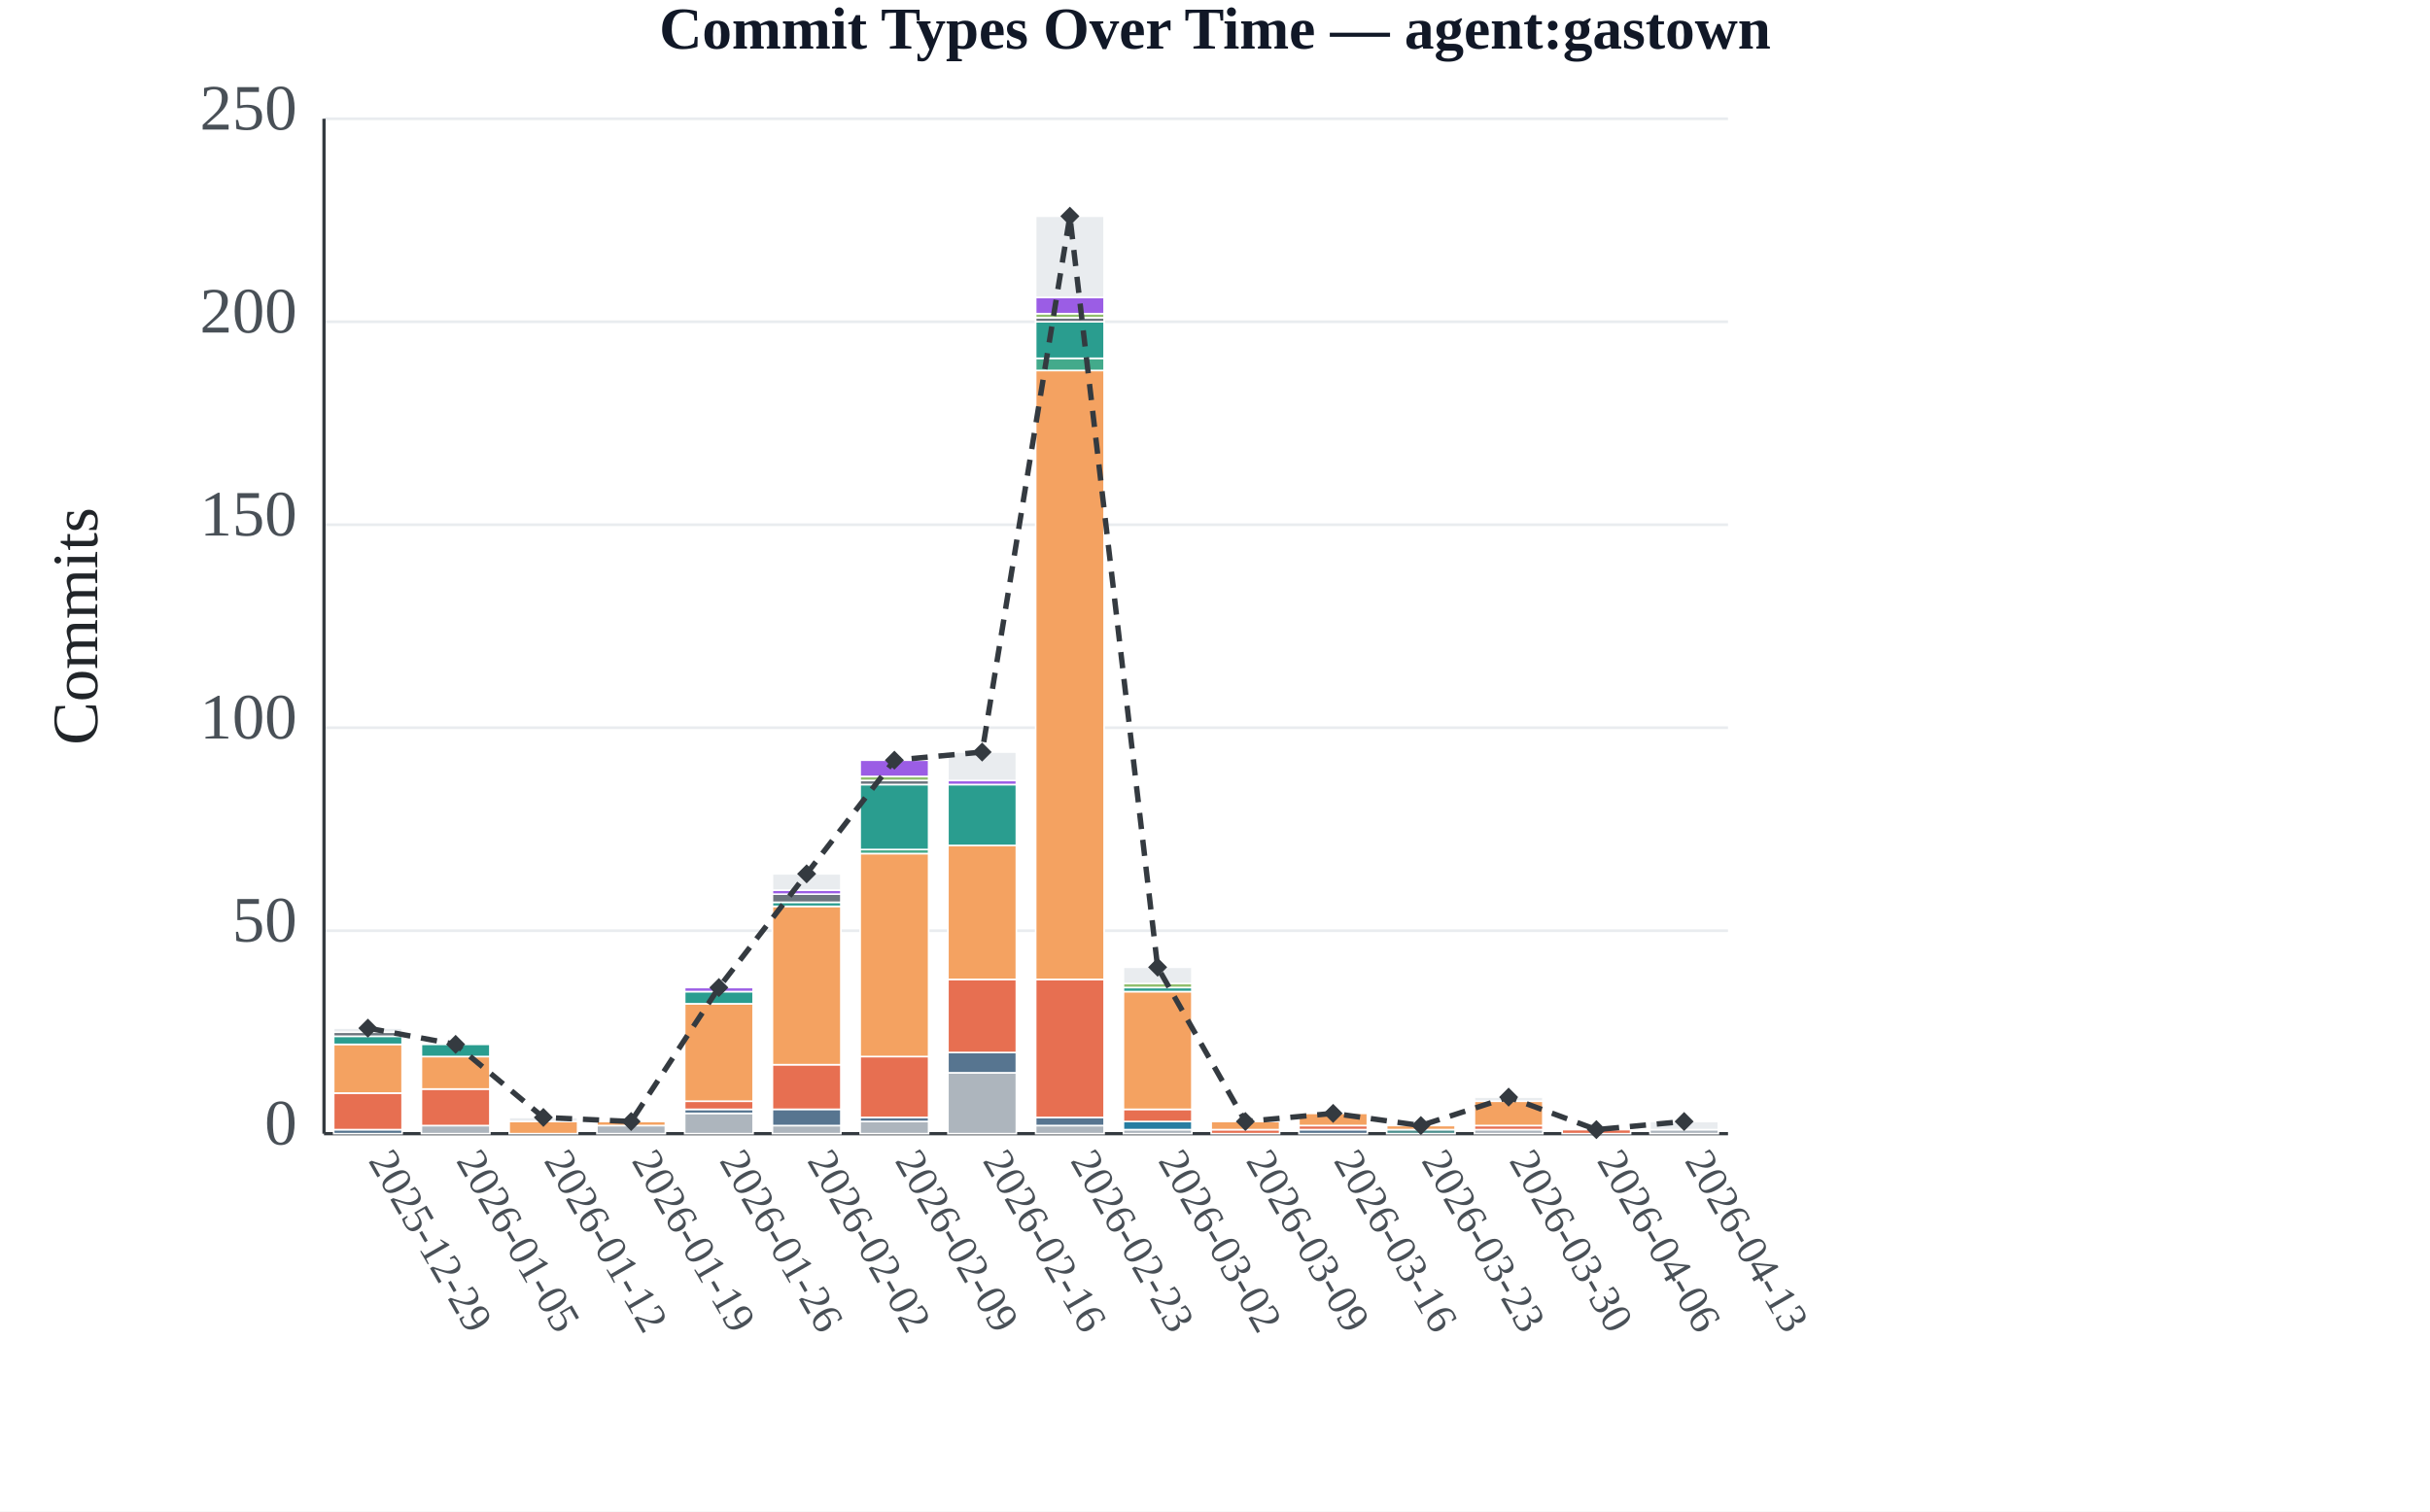
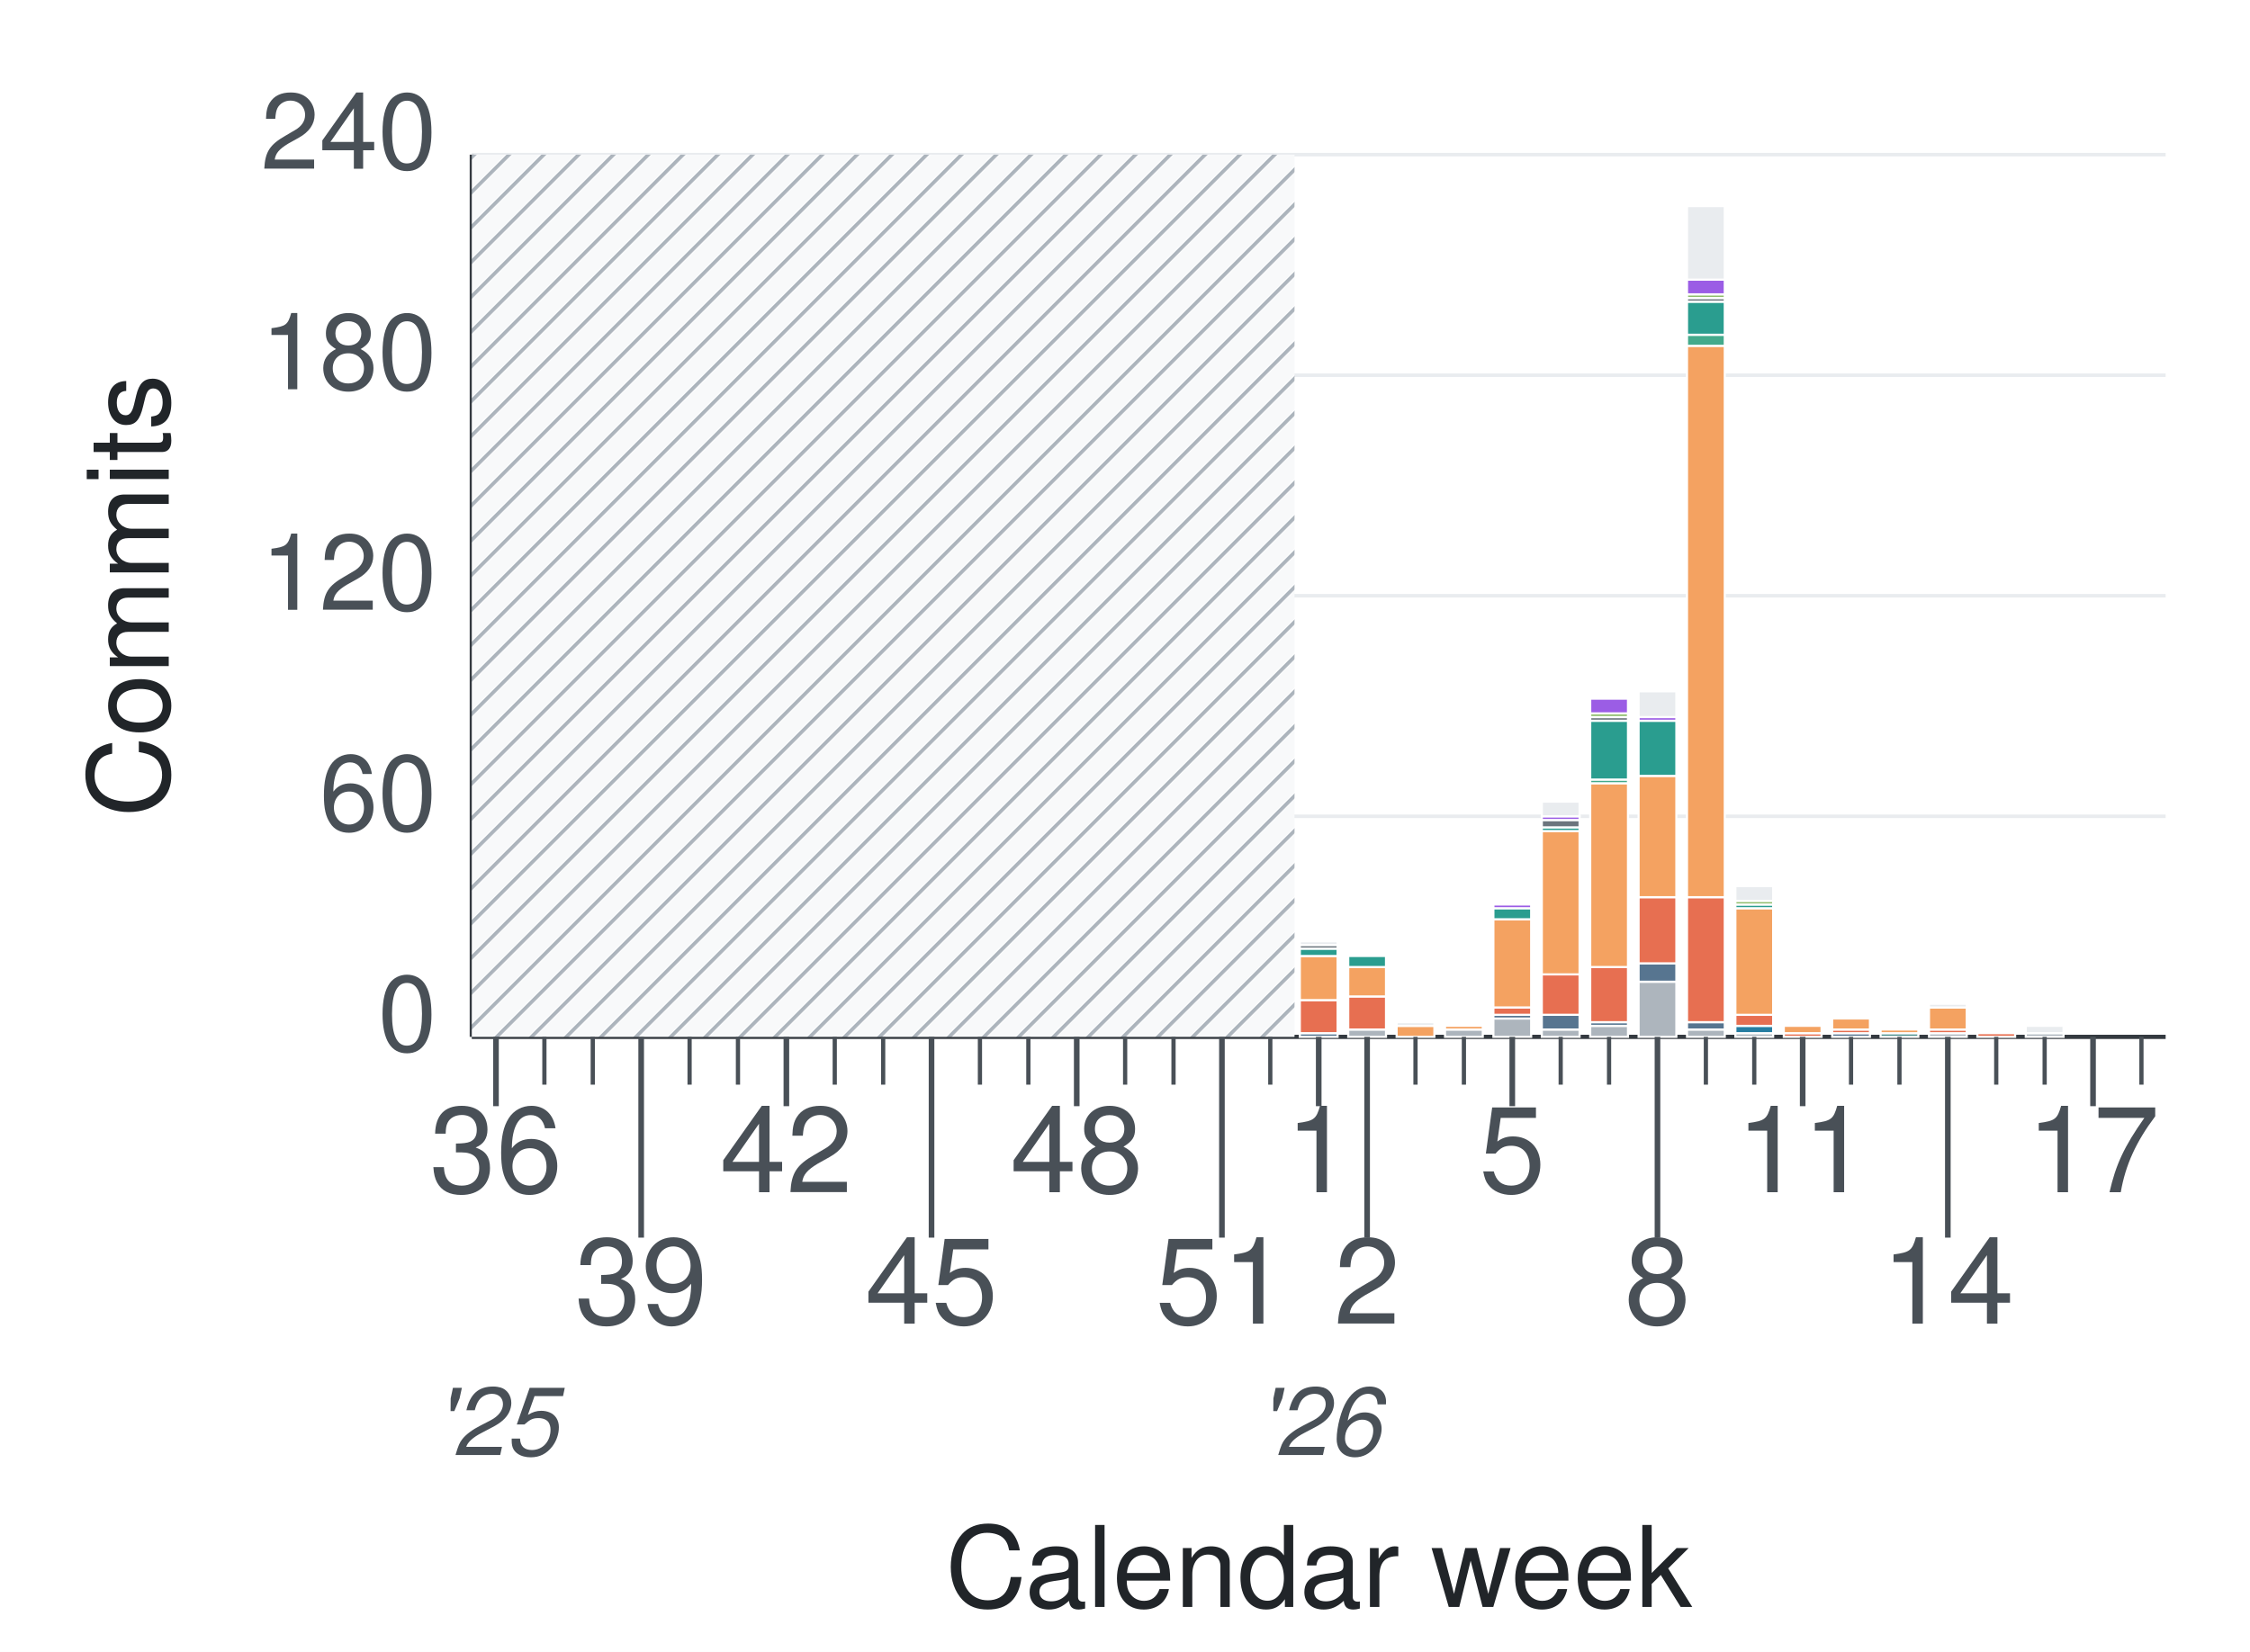
- <svg xmlns="http://www.w3.org/2000/svg" width="900" height="560" viewBox="0 0 900 560">
+ <svg xmlns="http://www.w3.org/2000/svg" font-family="Helvetica, Arial, Liberation Sans, DejaVu Sans, sans-serif" width="640" height="470" viewBox="0 0 640 470">
  <rect width="100%" height="100%" fill="white" />
-   <line x1="120.00" y1="420.00" x2="640.00" y2="420.00" stroke="#e9ecef" stroke-width="1" />
-   <text x="110.00" y="424.00" text-anchor="end" font-size="24" fill="#495057">0</text>
-   <line x1="120.00" y1="344.80" x2="640.00" y2="344.80" stroke="#e9ecef" stroke-width="1" />
-   <text x="110.00" y="348.80" text-anchor="end" font-size="24" fill="#495057">50</text>
-   <line x1="120.00" y1="269.60" x2="640.00" y2="269.60" stroke="#e9ecef" stroke-width="1" />
-   <text x="110.00" y="273.60" text-anchor="end" font-size="24" fill="#495057">100</text>
-   <line x1="120.00" y1="194.40" x2="640.00" y2="194.40" stroke="#e9ecef" stroke-width="1" />
-   <text x="110.00" y="198.40" text-anchor="end" font-size="24" fill="#495057">150</text>
-   <line x1="120.00" y1="119.20" x2="640.00" y2="119.20" stroke="#e9ecef" stroke-width="1" />
-   <text x="110.00" y="123.20" text-anchor="end" font-size="24" fill="#495057">200</text>
-   <line x1="120.00" y1="44.00" x2="640.00" y2="44.00" stroke="#e9ecef" stroke-width="1" />
-   <text x="110.00" y="48.00" text-anchor="end" font-size="24" fill="#495057">250</text>
-   <line x1="120.00" y1="420.00" x2="640.00" y2="420.00" stroke="#343a40" stroke-width="1.2" />
-   <line x1="120.00" y1="44.00" x2="120.00" y2="420.00" stroke="#343a40" stroke-width="1.2" />
-   <text x="450.00" y="18" text-anchor="middle" font-size="22" font-weight="700" fill="#111827">Commit Types Over Time — agent:gastown</text>
-   <text x="36.00" y="232.00" transform="rotate(-90 36.00 232.00)" text-anchor="middle" font-size="24" fill="#212529">Commits</text>
-   <rect x="123.58" y="418.50" width="25.35" height="1.50" fill="#577590" stroke="white" stroke-width="0.6" />
-   <rect x="123.58" y="404.96" width="25.35" height="13.54" fill="#e76f51" stroke="white" stroke-width="0.6" />
-   <rect x="123.58" y="386.91" width="25.35" height="18.05" fill="#f4a261" stroke="white" stroke-width="0.6" />
-   <rect x="123.58" y="383.90" width="25.35" height="3.01" fill="#2a9d8f" stroke="white" stroke-width="0.6" />
-   <rect x="123.58" y="382.40" width="25.35" height="1.50" fill="#6c757d" stroke="white" stroke-width="0.6" />
-   <rect x="123.58" y="380.90" width="25.35" height="1.50" fill="#e9ecef" stroke="white" stroke-width="0.6" />
-   <rect x="156.08" y="416.99" width="25.35" height="3.01" fill="#adb5bd" stroke="white" stroke-width="0.6" />
-   <rect x="156.08" y="403.46" width="25.35" height="13.54" fill="#e76f51" stroke="white" stroke-width="0.6" />
-   <rect x="156.08" y="391.42" width="25.35" height="12.03" fill="#f4a261" stroke="white" stroke-width="0.6" />
-   <rect x="156.08" y="386.91" width="25.35" height="4.51" fill="#2a9d8f" stroke="white" stroke-width="0.6" />
-   <rect x="188.58" y="415.49" width="25.35" height="4.51" fill="#f4a261" stroke="white" stroke-width="0.6" />
-   <rect x="188.58" y="413.98" width="25.35" height="1.50" fill="#e9ecef" stroke="white" stroke-width="0.6" />
-   <rect x="221.08" y="416.99" width="25.35" height="3.01" fill="#adb5bd" stroke="white" stroke-width="0.6" />
-   <rect x="221.08" y="415.49" width="25.35" height="1.50" fill="#f4a261" stroke="white" stroke-width="0.6" />
-   <rect x="253.58" y="412.48" width="25.35" height="7.52" fill="#adb5bd" stroke="white" stroke-width="0.6" />
-   <rect x="253.58" y="410.98" width="25.35" height="1.50" fill="#577590" stroke="white" stroke-width="0.6" />
-   <rect x="253.58" y="407.97" width="25.35" height="3.01" fill="#e76f51" stroke="white" stroke-width="0.6" />
-   <rect x="253.58" y="371.87" width="25.35" height="36.10" fill="#f4a261" stroke="white" stroke-width="0.6" />
-   <rect x="253.58" y="367.36" width="25.35" height="4.51" fill="#2a9d8f" stroke="white" stroke-width="0.6" />
-   <rect x="253.58" y="365.86" width="25.35" height="1.50" fill="#9b5de5" stroke="white" stroke-width="0.6" />
-   <rect x="286.08" y="416.99" width="25.35" height="3.01" fill="#adb5bd" stroke="white" stroke-width="0.6" />
-   <rect x="286.08" y="410.98" width="25.35" height="6.02" fill="#577590" stroke="white" stroke-width="0.6" />
-   <rect x="286.08" y="394.43" width="25.35" height="16.54" fill="#e76f51" stroke="white" stroke-width="0.6" />
-   <rect x="286.08" y="335.78" width="25.35" height="58.66" fill="#f4a261" stroke="white" stroke-width="0.6" />
-   <rect x="286.08" y="334.27" width="25.35" height="1.50" fill="#2a9d8f" stroke="white" stroke-width="0.6" />
-   <rect x="286.08" y="331.26" width="25.35" height="3.01" fill="#6c757d" stroke="white" stroke-width="0.6" />
-   <rect x="286.08" y="329.76" width="25.35" height="1.50" fill="#9b5de5" stroke="white" stroke-width="0.6" />
-   <rect x="286.08" y="323.74" width="25.35" height="6.02" fill="#e9ecef" stroke="white" stroke-width="0.6" />
-   <rect x="318.58" y="415.49" width="25.35" height="4.51" fill="#adb5bd" stroke="white" stroke-width="0.6" />
-   <rect x="318.58" y="413.98" width="25.35" height="1.50" fill="#577590" stroke="white" stroke-width="0.6" />
-   <rect x="318.58" y="391.42" width="25.35" height="22.56" fill="#e76f51" stroke="white" stroke-width="0.6" />
-   <rect x="318.58" y="316.22" width="25.35" height="75.20" fill="#f4a261" stroke="white" stroke-width="0.6" />
-   <rect x="318.58" y="314.72" width="25.35" height="1.50" fill="#43aa8b" stroke="white" stroke-width="0.6" />
-   <rect x="318.58" y="290.66" width="25.35" height="24.06" fill="#2a9d8f" stroke="white" stroke-width="0.6" />
-   <rect x="318.58" y="289.15" width="25.35" height="1.50" fill="#6c757d" stroke="white" stroke-width="0.6" />
-   <rect x="318.58" y="287.65" width="25.35" height="1.50" fill="#90be6d" stroke="white" stroke-width="0.6" />
-   <rect x="318.58" y="281.63" width="25.35" height="6.02" fill="#9b5de5" stroke="white" stroke-width="0.6" />
-   <rect x="351.08" y="397.44" width="25.35" height="22.56" fill="#adb5bd" stroke="white" stroke-width="0.6" />
-   <rect x="351.08" y="389.92" width="25.35" height="7.52" fill="#577590" stroke="white" stroke-width="0.6" />
-   <rect x="351.08" y="362.85" width="25.35" height="27.07" fill="#e76f51" stroke="white" stroke-width="0.6" />
-   <rect x="351.08" y="313.22" width="25.35" height="49.63" fill="#f4a261" stroke="white" stroke-width="0.6" />
-   <rect x="351.08" y="290.66" width="25.35" height="22.56" fill="#2a9d8f" stroke="white" stroke-width="0.6" />
-   <rect x="351.08" y="289.15" width="25.35" height="1.50" fill="#9b5de5" stroke="white" stroke-width="0.6" />
-   <rect x="351.08" y="278.62" width="25.35" height="10.53" fill="#e9ecef" stroke="white" stroke-width="0.6" />
-   <rect x="383.58" y="416.99" width="25.35" height="3.01" fill="#adb5bd" stroke="white" stroke-width="0.6" />
-   <rect x="383.58" y="413.98" width="25.35" height="3.01" fill="#577590" stroke="white" stroke-width="0.6" />
-   <rect x="383.58" y="362.85" width="25.35" height="51.14" fill="#e76f51" stroke="white" stroke-width="0.6" />
-   <rect x="383.58" y="137.25" width="25.35" height="225.60" fill="#f4a261" stroke="white" stroke-width="0.6" />
-   <rect x="383.58" y="132.74" width="25.35" height="4.51" fill="#43aa8b" stroke="white" stroke-width="0.6" />
-   <rect x="383.58" y="119.20" width="25.35" height="13.54" fill="#2a9d8f" stroke="white" stroke-width="0.6" />
-   <rect x="383.58" y="117.70" width="25.35" height="1.50" fill="#6c757d" stroke="white" stroke-width="0.6" />
-   <rect x="383.58" y="116.19" width="25.35" height="1.50" fill="#90be6d" stroke="white" stroke-width="0.6" />
-   <rect x="383.58" y="110.18" width="25.35" height="6.02" fill="#9b5de5" stroke="white" stroke-width="0.6" />
-   <rect x="383.58" y="80.10" width="25.35" height="30.08" fill="#e9ecef" stroke="white" stroke-width="0.6" />
-   <rect x="416.08" y="418.50" width="25.35" height="1.50" fill="#adb5bd" stroke="white" stroke-width="0.6" />
-   <rect x="416.08" y="415.49" width="25.35" height="3.01" fill="#277da1" stroke="white" stroke-width="0.6" />
-   <rect x="416.08" y="410.98" width="25.35" height="4.51" fill="#e76f51" stroke="white" stroke-width="0.6" />
-   <rect x="416.08" y="367.36" width="25.35" height="43.62" fill="#f4a261" stroke="white" stroke-width="0.6" />
-   <rect x="416.08" y="365.86" width="25.35" height="1.50" fill="#2a9d8f" stroke="white" stroke-width="0.6" />
-   <rect x="416.08" y="364.35" width="25.35" height="1.50" fill="#90be6d" stroke="white" stroke-width="0.6" />
-   <rect x="416.08" y="358.34" width="25.35" height="6.02" fill="#e9ecef" stroke="white" stroke-width="0.6" />
-   <rect x="448.58" y="418.50" width="25.35" height="1.50" fill="#e76f51" stroke="white" stroke-width="0.6" />
-   <rect x="448.58" y="415.49" width="25.35" height="3.01" fill="#f4a261" stroke="white" stroke-width="0.6" />
-   <rect x="481.08" y="418.50" width="25.35" height="1.50" fill="#577590" stroke="white" stroke-width="0.6" />
-   <rect x="481.08" y="416.99" width="25.35" height="1.50" fill="#e76f51" stroke="white" stroke-width="0.6" />
-   <rect x="481.08" y="412.48" width="25.35" height="4.51" fill="#f4a261" stroke="white" stroke-width="0.6" />
-   <rect x="513.58" y="418.50" width="25.35" height="1.50" fill="#4d908e" stroke="white" stroke-width="0.6" />
-   <rect x="513.58" y="416.99" width="25.35" height="1.50" fill="#f4a261" stroke="white" stroke-width="0.6" />
-   <rect x="546.08" y="418.50" width="25.35" height="1.50" fill="#adb5bd" stroke="white" stroke-width="0.6" />
-   <rect x="546.08" y="416.99" width="25.35" height="1.50" fill="#e76f51" stroke="white" stroke-width="0.6" />
-   <rect x="546.08" y="407.97" width="25.35" height="9.02" fill="#f4a261" stroke="white" stroke-width="0.6" />
-   <rect x="546.08" y="406.46" width="25.35" height="1.50" fill="#e9ecef" stroke="white" stroke-width="0.6" />
-   <rect x="578.58" y="418.50" width="25.35" height="1.50" fill="#e76f51" stroke="white" stroke-width="0.6" />
-   <rect x="611.08" y="418.50" width="25.35" height="1.50" fill="#adb5bd" stroke="white" stroke-width="0.6" />
-   <rect x="611.08" y="415.49" width="25.35" height="3.01" fill="#e9ecef" stroke="white" stroke-width="0.6" />
-   <polyline fill="none" stroke="#343a40" stroke-width="2" stroke-dasharray="6 4" points="136.25,380.90 168.75,386.91 201.25,413.98 233.75,415.49 266.25,365.86 298.75,323.74 331.25,281.63 363.75,278.62 396.25,80.10 428.75,358.34 461.25,415.49 493.75,412.48 526.25,416.99 558.75,406.46 591.25,418.50 623.75,415.49" />
-   <rect x="133.75" y="378.40" width="5" height="5" fill="#343a40" transform="rotate(45 136.25 380.90)" />
-   <rect x="166.25" y="384.41" width="5" height="5" fill="#343a40" transform="rotate(45 168.75 386.91)" />
-   <rect x="198.75" y="411.48" width="5" height="5" fill="#343a40" transform="rotate(45 201.25 413.98)" />
-   <rect x="231.25" y="412.99" width="5" height="5" fill="#343a40" transform="rotate(45 233.75 415.49)" />
-   <rect x="263.75" y="363.36" width="5" height="5" fill="#343a40" transform="rotate(45 266.25 365.86)" />
-   <rect x="296.25" y="321.24" width="5" height="5" fill="#343a40" transform="rotate(45 298.75 323.74)" />
-   <rect x="328.75" y="279.13" width="5" height="5" fill="#343a40" transform="rotate(45 331.25 281.63)" />
-   <rect x="361.25" y="276.12" width="5" height="5" fill="#343a40" transform="rotate(45 363.75 278.62)" />
-   <rect x="393.75" y="77.60" width="5" height="5" fill="#343a40" transform="rotate(45 396.25 80.10)" />
-   <rect x="426.25" y="355.84" width="5" height="5" fill="#343a40" transform="rotate(45 428.75 358.34)" />
-   <rect x="458.75" y="412.99" width="5" height="5" fill="#343a40" transform="rotate(45 461.25 415.49)" />
-   <rect x="491.25" y="409.98" width="5" height="5" fill="#343a40" transform="rotate(45 493.75 412.48)" />
-   <rect x="523.75" y="414.49" width="5" height="5" fill="#343a40" transform="rotate(45 526.25 416.99)" />
-   <rect x="556.25" y="403.96" width="5" height="5" fill="#343a40" transform="rotate(45 558.75 406.46)" />
-   <rect x="588.75" y="416.00" width="5" height="5" fill="#343a40" transform="rotate(45 591.25 418.50)" />
-   <rect x="621.25" y="412.99" width="5" height="5" fill="#343a40" transform="rotate(45 623.75 415.49)" />
-   <text x="136.25" y="430.00" transform="rotate(60 136.25 430.00)" font-size="16" text-anchor="start" fill="#495057">2025-12-29</text>
-   <text x="168.75" y="430.00" transform="rotate(60 168.75 430.00)" font-size="16" text-anchor="start" fill="#495057">2026-01-05</text>
-   <text x="201.25" y="430.00" transform="rotate(60 201.25 430.00)" font-size="16" text-anchor="start" fill="#495057">2026-01-12</text>
-   <text x="233.75" y="430.00" transform="rotate(60 233.75 430.00)" font-size="16" text-anchor="start" fill="#495057">2026-01-19</text>
-   <text x="266.25" y="430.00" transform="rotate(60 266.25 430.00)" font-size="16" text-anchor="start" fill="#495057">2026-01-26</text>
-   <text x="298.75" y="430.00" transform="rotate(60 298.75 430.00)" font-size="16" text-anchor="start" fill="#495057">2026-02-02</text>
-   <text x="331.25" y="430.00" transform="rotate(60 331.25 430.00)" font-size="16" text-anchor="start" fill="#495057">2026-02-09</text>
-   <text x="363.75" y="430.00" transform="rotate(60 363.75 430.00)" font-size="16" text-anchor="start" fill="#495057">2026-02-16</text>
-   <text x="396.25" y="430.00" transform="rotate(60 396.25 430.00)" font-size="16" text-anchor="start" fill="#495057">2026-02-23</text>
-   <text x="428.75" y="430.00" transform="rotate(60 428.75 430.00)" font-size="16" text-anchor="start" fill="#495057">2026-03-02</text>
-   <text x="461.25" y="430.00" transform="rotate(60 461.25 430.00)" font-size="16" text-anchor="start" fill="#495057">2026-03-09</text>
-   <text x="493.75" y="430.00" transform="rotate(60 493.75 430.00)" font-size="16" text-anchor="start" fill="#495057">2026-03-16</text>
-   <text x="526.25" y="430.00" transform="rotate(60 526.25 430.00)" font-size="16" text-anchor="start" fill="#495057">2026-03-23</text>
-   <text x="558.75" y="430.00" transform="rotate(60 558.75 430.00)" font-size="16" text-anchor="start" fill="#495057">2026-03-30</text>
-   <text x="591.25" y="430.00" transform="rotate(60 591.25 430.00)" font-size="16" text-anchor="start" fill="#495057">2026-04-06</text>
-   <text x="623.75" y="430.00" transform="rotate(60 623.75 430.00)" font-size="16" text-anchor="start" fill="#495057">2026-04-13</text>
+   <defs>
+     <pattern id="gapHatch" width="7" height="7" patternUnits="userSpaceOnUse" patternTransform="rotate(45)">
+       <rect width="7" height="7" fill="#f8f9fa" />
+       <line x1="0" y1="0" x2="0" y2="7" stroke="#adb5bd" stroke-width="2" />
+     </pattern>
+   </defs>
+   <line x1="134.20" y1="295.00" x2="616.00" y2="295.00" stroke="#e9ecef" stroke-width="1" />
+   <text x="124.20" y="299.00" text-anchor="end" font-size="30" fill="#495057">0</text>
+   <line x1="134.20" y1="232.25" x2="616.00" y2="232.25" stroke="#e9ecef" stroke-width="1" />
+   <text x="124.20" y="236.25" text-anchor="end" font-size="30" fill="#495057">60</text>
+   <line x1="134.20" y1="169.50" x2="616.00" y2="169.50" stroke="#e9ecef" stroke-width="1" />
+   <text x="124.20" y="173.50" text-anchor="end" font-size="30" fill="#495057">120</text>
+   <line x1="134.20" y1="106.75" x2="616.00" y2="106.75" stroke="#e9ecef" stroke-width="1" />
+   <text x="124.20" y="110.75" text-anchor="end" font-size="30" fill="#495057">180</text>
+   <line x1="134.20" y1="44.00" x2="616.00" y2="44.00" stroke="#e9ecef" stroke-width="1" />
+   <text x="124.20" y="48.00" text-anchor="end" font-size="30" fill="#495057">240</text>
+   <line x1="134.20" y1="295.00" x2="616.00" y2="295.00" stroke="#343a40" stroke-width="1.2" />
+   <line x1="134.20" y1="44.00" x2="134.20" y2="295.00" stroke="#343a40" stroke-width="1.2" />
+   <text x="48.00" y="169.50" transform="rotate(-90 48.00 169.50)" text-anchor="middle" font-size="32" fill="#212529">Commits</text>
+   <text x="375.10" y="457.20" text-anchor="middle" font-size="32" fill="#212529">Calendar week</text>
+   <rect x="134.20" y="44.00" width="234.02" height="251.00" fill="url(#gapHatch)" stroke="none" />
+   <rect x="369.73" y="293.95" width="10.74" height="1.05" fill="#577590" stroke="white" stroke-width="0.6" />
+   <rect x="369.73" y="284.54" width="10.74" height="9.41" fill="#e76f51" stroke="white" stroke-width="0.6" />
+   <rect x="369.73" y="271.99" width="10.74" height="12.55" fill="#f4a261" stroke="white" stroke-width="0.6" />
+   <rect x="369.73" y="269.90" width="10.74" height="2.09" fill="#2a9d8f" stroke="white" stroke-width="0.6" />
+   <rect x="369.73" y="268.85" width="10.74" height="1.05" fill="#6c757d" stroke="white" stroke-width="0.6" />
+   <rect x="369.73" y="267.81" width="10.74" height="1.05" fill="#e9ecef" stroke="white" stroke-width="0.6" />
+   <rect x="383.50" y="292.91" width="10.74" height="2.09" fill="#adb5bd" stroke="white" stroke-width="0.6" />
+   <rect x="383.50" y="283.50" width="10.74" height="9.41" fill="#e76f51" stroke="white" stroke-width="0.6" />
+   <rect x="383.50" y="275.13" width="10.74" height="8.37" fill="#f4a261" stroke="white" stroke-width="0.6" />
+   <rect x="383.50" y="271.99" width="10.74" height="3.14" fill="#2a9d8f" stroke="white" stroke-width="0.6" />
+   <rect x="397.26" y="291.86" width="10.74" height="3.14" fill="#f4a261" stroke="white" stroke-width="0.6" />
+   <rect x="397.26" y="290.82" width="10.74" height="1.05" fill="#e9ecef" stroke="white" stroke-width="0.6" />
+   <rect x="411.03" y="292.91" width="10.74" height="2.09" fill="#adb5bd" stroke="white" stroke-width="0.6" />
+   <rect x="411.03" y="291.86" width="10.74" height="1.05" fill="#f4a261" stroke="white" stroke-width="0.6" />
+   <rect x="424.79" y="289.77" width="10.74" height="5.23" fill="#adb5bd" stroke="white" stroke-width="0.6" />
+   <rect x="424.79" y="288.73" width="10.74" height="1.05" fill="#577590" stroke="white" stroke-width="0.6" />
+   <rect x="424.79" y="286.63" width="10.74" height="2.09" fill="#e76f51" stroke="white" stroke-width="0.6" />
+   <rect x="424.79" y="261.53" width="10.74" height="25.10" fill="#f4a261" stroke="white" stroke-width="0.6" />
+   <rect x="424.79" y="258.40" width="10.74" height="3.14" fill="#2a9d8f" stroke="white" stroke-width="0.6" />
+   <rect x="424.79" y="257.35" width="10.74" height="1.05" fill="#9b5de5" stroke="white" stroke-width="0.6" />
+   <rect x="438.56" y="292.91" width="10.74" height="2.09" fill="#adb5bd" stroke="white" stroke-width="0.6" />
+   <rect x="438.56" y="288.73" width="10.74" height="4.18" fill="#577590" stroke="white" stroke-width="0.6" />
+   <rect x="438.56" y="277.22" width="10.74" height="11.50" fill="#e76f51" stroke="white" stroke-width="0.6" />
+   <rect x="438.56" y="236.43" width="10.74" height="40.79" fill="#f4a261" stroke="white" stroke-width="0.6" />
+   <rect x="438.56" y="235.39" width="10.74" height="1.05" fill="#2a9d8f" stroke="white" stroke-width="0.6" />
+   <rect x="438.56" y="233.30" width="10.74" height="2.09" fill="#6c757d" stroke="white" stroke-width="0.6" />
+   <rect x="438.56" y="232.25" width="10.74" height="1.05" fill="#9b5de5" stroke="white" stroke-width="0.6" />
+   <rect x="438.56" y="228.07" width="10.74" height="4.18" fill="#e9ecef" stroke="white" stroke-width="0.6" />
+   <rect x="452.33" y="291.86" width="10.74" height="3.14" fill="#adb5bd" stroke="white" stroke-width="0.6" />
+   <rect x="452.33" y="290.82" width="10.74" height="1.05" fill="#577590" stroke="white" stroke-width="0.6" />
+   <rect x="452.33" y="275.13" width="10.74" height="15.69" fill="#e76f51" stroke="white" stroke-width="0.6" />
+   <rect x="452.33" y="222.84" width="10.74" height="52.29" fill="#f4a261" stroke="white" stroke-width="0.6" />
+   <rect x="452.33" y="221.79" width="10.74" height="1.05" fill="#43aa8b" stroke="white" stroke-width="0.6" />
+   <rect x="452.33" y="205.06" width="10.74" height="16.73" fill="#2a9d8f" stroke="white" stroke-width="0.6" />
+   <rect x="452.33" y="204.01" width="10.74" height="1.05" fill="#6c757d" stroke="white" stroke-width="0.6" />
+   <rect x="452.33" y="202.97" width="10.74" height="1.05" fill="#90be6d" stroke="white" stroke-width="0.6" />
+   <rect x="452.33" y="198.78" width="10.74" height="4.18" fill="#9b5de5" stroke="white" stroke-width="0.6" />
+   <rect x="466.09" y="279.31" width="10.74" height="15.69" fill="#adb5bd" stroke="white" stroke-width="0.6" />
+   <rect x="466.09" y="274.08" width="10.74" height="5.23" fill="#577590" stroke="white" stroke-width="0.6" />
+   <rect x="466.09" y="255.26" width="10.74" height="18.82" fill="#e76f51" stroke="white" stroke-width="0.6" />
+   <rect x="466.09" y="220.75" width="10.74" height="34.51" fill="#f4a261" stroke="white" stroke-width="0.6" />
+   <rect x="466.09" y="205.06" width="10.74" height="15.69" fill="#2a9d8f" stroke="white" stroke-width="0.6" />
+   <rect x="466.09" y="204.01" width="10.74" height="1.05" fill="#9b5de5" stroke="white" stroke-width="0.6" />
+   <rect x="466.09" y="196.69" width="10.74" height="7.32" fill="#e9ecef" stroke="white" stroke-width="0.6" />
+   <rect x="479.86" y="292.91" width="10.74" height="2.09" fill="#adb5bd" stroke="white" stroke-width="0.6" />
+   <rect x="479.86" y="290.82" width="10.74" height="2.09" fill="#577590" stroke="white" stroke-width="0.6" />
+   <rect x="479.86" y="255.26" width="10.74" height="35.56" fill="#e76f51" stroke="white" stroke-width="0.6" />
+   <rect x="479.86" y="98.38" width="10.74" height="156.88" fill="#f4a261" stroke="white" stroke-width="0.6" />
+   <rect x="479.86" y="95.25" width="10.74" height="3.14" fill="#43aa8b" stroke="white" stroke-width="0.6" />
+   <rect x="479.86" y="85.83" width="10.74" height="9.41" fill="#2a9d8f" stroke="white" stroke-width="0.6" />
+   <rect x="479.86" y="84.79" width="10.74" height="1.05" fill="#6c757d" stroke="white" stroke-width="0.6" />
+   <rect x="479.86" y="83.74" width="10.74" height="1.05" fill="#90be6d" stroke="white" stroke-width="0.6" />
+   <rect x="479.86" y="79.56" width="10.74" height="4.18" fill="#9b5de5" stroke="white" stroke-width="0.6" />
+   <rect x="479.86" y="58.64" width="10.74" height="20.92" fill="#e9ecef" stroke="white" stroke-width="0.6" />
+   <rect x="493.62" y="293.95" width="10.74" height="1.05" fill="#adb5bd" stroke="white" stroke-width="0.6" />
+   <rect x="493.62" y="291.86" width="10.74" height="2.09" fill="#277da1" stroke="white" stroke-width="0.6" />
+   <rect x="493.62" y="288.73" width="10.74" height="3.14" fill="#e76f51" stroke="white" stroke-width="0.6" />
+   <rect x="493.62" y="258.40" width="10.74" height="30.33" fill="#f4a261" stroke="white" stroke-width="0.6" />
+   <rect x="493.62" y="257.35" width="10.74" height="1.05" fill="#2a9d8f" stroke="white" stroke-width="0.6" />
+   <rect x="493.62" y="256.30" width="10.74" height="1.05" fill="#90be6d" stroke="white" stroke-width="0.6" />
+   <rect x="493.62" y="252.12" width="10.74" height="4.18" fill="#e9ecef" stroke="white" stroke-width="0.6" />
+   <rect x="507.39" y="293.95" width="10.74" height="1.05" fill="#e76f51" stroke="white" stroke-width="0.6" />
+   <rect x="507.39" y="291.86" width="10.74" height="2.09" fill="#f4a261" stroke="white" stroke-width="0.6" />
+   <rect x="521.15" y="293.95" width="10.74" height="1.05" fill="#577590" stroke="white" stroke-width="0.6" />
+   <rect x="521.15" y="292.91" width="10.74" height="1.05" fill="#e76f51" stroke="white" stroke-width="0.6" />
+   <rect x="521.15" y="289.77" width="10.74" height="3.14" fill="#f4a261" stroke="white" stroke-width="0.6" />
+   <rect x="534.92" y="293.95" width="10.74" height="1.05" fill="#4d908e" stroke="white" stroke-width="0.6" />
+   <rect x="534.92" y="292.91" width="10.74" height="1.05" fill="#f4a261" stroke="white" stroke-width="0.6" />
+   <rect x="548.69" y="293.95" width="10.74" height="1.05" fill="#adb5bd" stroke="white" stroke-width="0.6" />
+   <rect x="548.69" y="292.91" width="10.74" height="1.05" fill="#e76f51" stroke="white" stroke-width="0.6" />
+   <rect x="548.69" y="286.63" width="10.74" height="6.28" fill="#f4a261" stroke="white" stroke-width="0.6" />
+   <rect x="548.69" y="285.59" width="10.74" height="1.05" fill="#e9ecef" stroke="white" stroke-width="0.6" />
+   <rect x="562.45" y="293.95" width="10.74" height="1.05" fill="#e76f51" stroke="white" stroke-width="0.6" />
+   <rect x="576.22" y="293.95" width="10.74" height="1.05" fill="#adb5bd" stroke="white" stroke-width="0.6" />
+   <rect x="576.22" y="291.86" width="10.74" height="2.09" fill="#e9ecef" stroke="white" stroke-width="0.6" />
+   <line x1="141.08" y1="295.00" x2="141.08" y2="314.72" stroke="#495057" stroke-width="1.6" />
+   <line x1="154.85" y1="295.00" x2="154.85" y2="308.60" stroke="#495057" stroke-width="1.2" />
+   <line x1="168.61" y1="295.00" x2="168.61" y2="308.60" stroke="#495057" stroke-width="1.2" />
+   <line x1="182.38" y1="295.00" x2="182.38" y2="352.12" stroke="#495057" stroke-width="1.6" />
+   <line x1="196.15" y1="295.00" x2="196.15" y2="308.60" stroke="#495057" stroke-width="1.2" />
+   <line x1="209.91" y1="295.00" x2="209.91" y2="308.60" stroke="#495057" stroke-width="1.2" />
+   <line x1="223.68" y1="295.00" x2="223.68" y2="314.72" stroke="#495057" stroke-width="1.6" />
+   <line x1="237.44" y1="295.00" x2="237.44" y2="308.60" stroke="#495057" stroke-width="1.2" />
+   <line x1="251.21" y1="295.00" x2="251.21" y2="308.60" stroke="#495057" stroke-width="1.2" />
+   <line x1="264.97" y1="295.00" x2="264.97" y2="352.12" stroke="#495057" stroke-width="1.6" />
+   <line x1="278.74" y1="295.00" x2="278.74" y2="308.60" stroke="#495057" stroke-width="1.2" />
+   <line x1="292.51" y1="295.00" x2="292.51" y2="308.60" stroke="#495057" stroke-width="1.2" />
+   <line x1="306.27" y1="295.00" x2="306.27" y2="314.72" stroke="#495057" stroke-width="1.6" />
+   <line x1="320.04" y1="295.00" x2="320.04" y2="308.60" stroke="#495057" stroke-width="1.2" />
+   <line x1="333.80" y1="295.00" x2="333.80" y2="308.60" stroke="#495057" stroke-width="1.2" />
+   <line x1="347.57" y1="295.00" x2="347.57" y2="352.12" stroke="#495057" stroke-width="1.6" />
+   <line x1="361.33" y1="295.00" x2="361.33" y2="308.60" stroke="#495057" stroke-width="1.2" />
+   <line x1="375.10" y1="295.00" x2="375.10" y2="314.72" stroke="#495057" stroke-width="1.6" />
+   <line x1="388.87" y1="295.00" x2="388.87" y2="352.12" stroke="#495057" stroke-width="1.6" />
+   <line x1="402.63" y1="295.00" x2="402.63" y2="308.60" stroke="#495057" stroke-width="1.2" />
+   <line x1="416.40" y1="295.00" x2="416.40" y2="308.60" stroke="#495057" stroke-width="1.2" />
+   <line x1="430.16" y1="295.00" x2="430.16" y2="314.72" stroke="#495057" stroke-width="1.6" />
+   <line x1="443.93" y1="295.00" x2="443.93" y2="308.60" stroke="#495057" stroke-width="1.2" />
+   <line x1="457.69" y1="295.00" x2="457.69" y2="308.60" stroke="#495057" stroke-width="1.2" />
+   <line x1="471.46" y1="295.00" x2="471.46" y2="352.12" stroke="#495057" stroke-width="1.6" />
+   <line x1="485.23" y1="295.00" x2="485.23" y2="308.60" stroke="#495057" stroke-width="1.2" />
+   <line x1="498.99" y1="295.00" x2="498.99" y2="308.60" stroke="#495057" stroke-width="1.2" />
+   <line x1="512.76" y1="295.00" x2="512.76" y2="314.72" stroke="#495057" stroke-width="1.6" />
+   <line x1="526.52" y1="295.00" x2="526.52" y2="308.60" stroke="#495057" stroke-width="1.2" />
+   <line x1="540.29" y1="295.00" x2="540.29" y2="308.60" stroke="#495057" stroke-width="1.2" />
+   <line x1="554.05" y1="295.00" x2="554.05" y2="352.12" stroke="#495057" stroke-width="1.6" />
+   <line x1="567.82" y1="295.00" x2="567.82" y2="308.60" stroke="#495057" stroke-width="1.2" />
+   <line x1="581.59" y1="295.00" x2="581.59" y2="308.60" stroke="#495057" stroke-width="1.2" />
+   <line x1="595.35" y1="295.00" x2="595.35" y2="314.72" stroke="#495057" stroke-width="1.6" />
+   <line x1="609.12" y1="295.00" x2="609.12" y2="308.60" stroke="#495057" stroke-width="1.2" />
+   <text x="141.08" y="339.20" text-anchor="middle" font-size="34" fill="#495057">36</text>
+   <text x="182.38" y="376.60" text-anchor="middle" font-size="34" fill="#495057">39</text>
+   <text x="223.68" y="339.20" text-anchor="middle" font-size="34" fill="#495057">42</text>
+   <text x="264.97" y="376.60" text-anchor="middle" font-size="34" fill="#495057">45</text>
+   <text x="306.27" y="339.20" text-anchor="middle" font-size="34" fill="#495057">48</text>
+   <text x="347.57" y="376.60" text-anchor="middle" font-size="34" fill="#495057">51</text>
+   <text x="375.10" y="339.20" text-anchor="middle" font-size="34" fill="#495057">1</text>
+   <text x="388.87" y="376.60" text-anchor="middle" font-size="34" fill="#495057">2</text>
+   <text x="430.16" y="339.20" text-anchor="middle" font-size="34" fill="#495057">5</text>
+   <text x="471.46" y="376.60" text-anchor="middle" font-size="34" fill="#495057">8</text>
+   <text x="512.76" y="339.20" text-anchor="middle" font-size="34" fill="#495057">11</text>
+   <text x="554.05" y="376.60" text-anchor="middle" font-size="34" fill="#495057">14</text>
+   <text x="595.35" y="339.20" text-anchor="middle" font-size="34" fill="#495057">17</text>
+   <text x="141.08" y="414.00" text-anchor="middle" font-size="27" font-style="italic" fill="#495057">'25</text>
+   <text x="375.10" y="414.00" text-anchor="middle" font-size="27" font-style="italic" fill="#495057">'26</text>
</svg>
